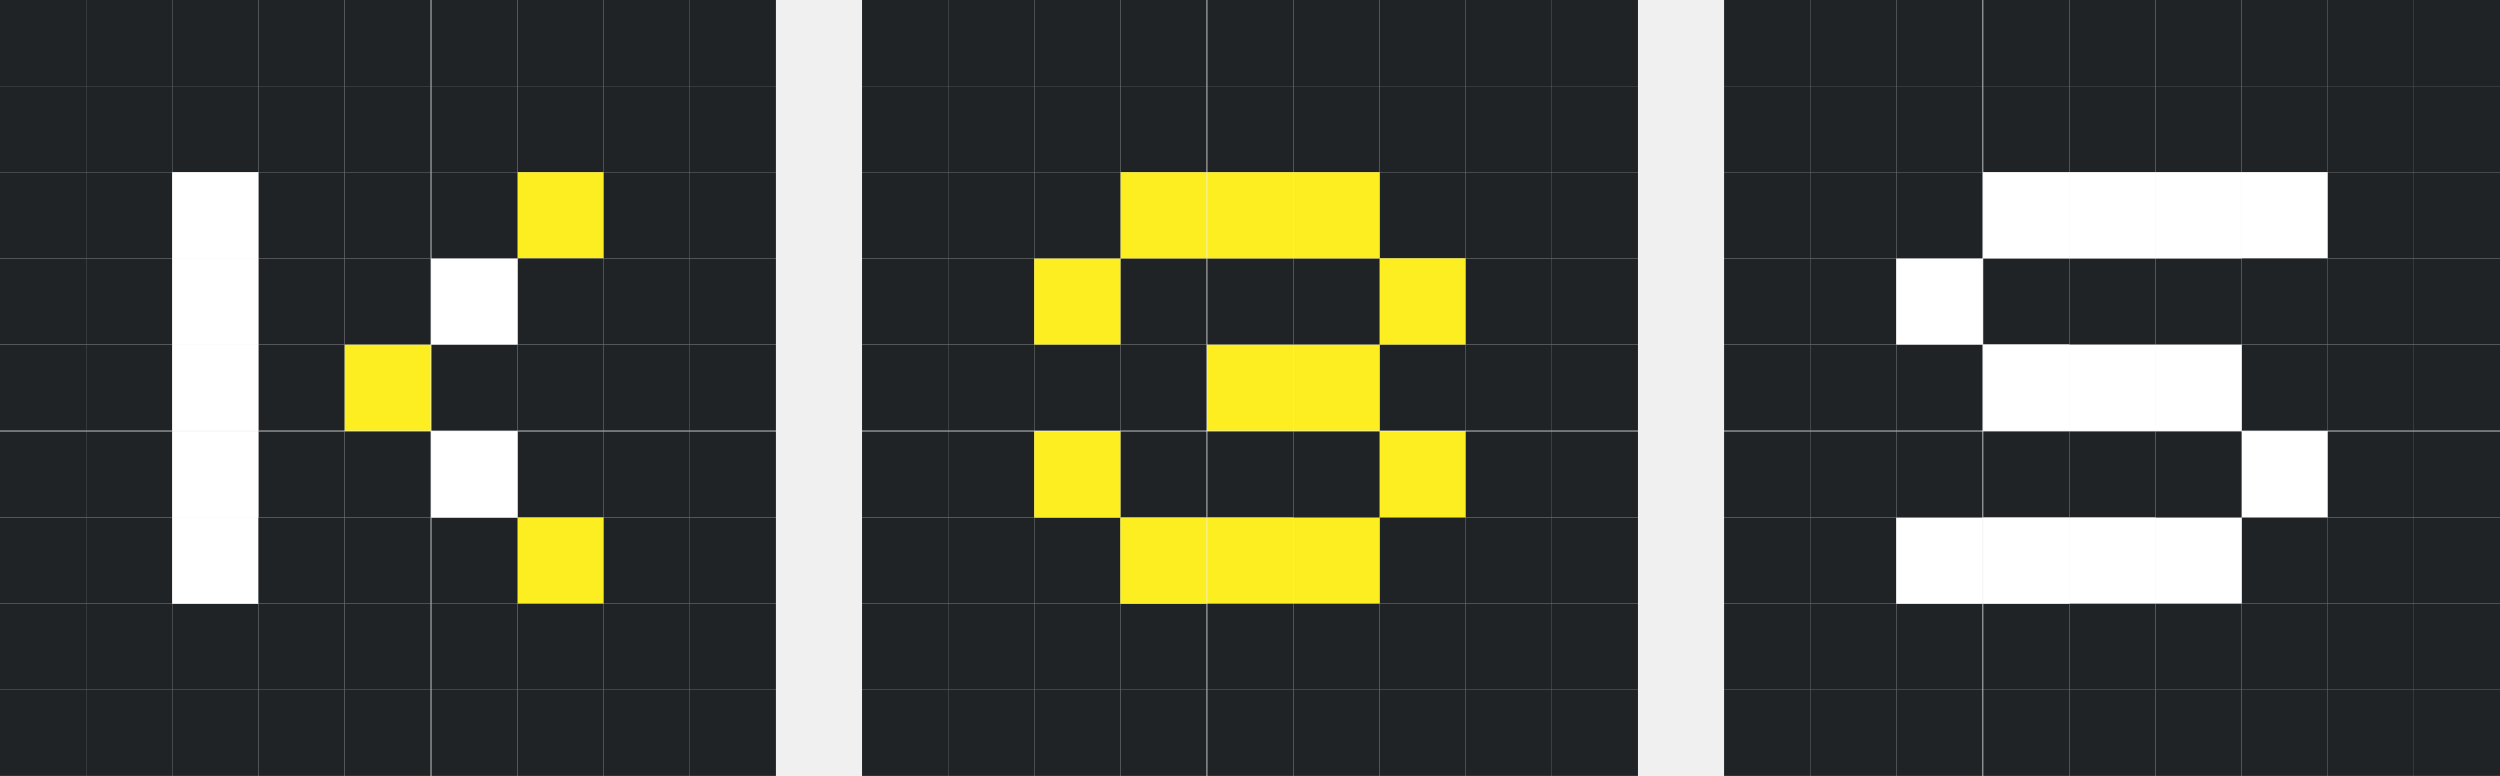
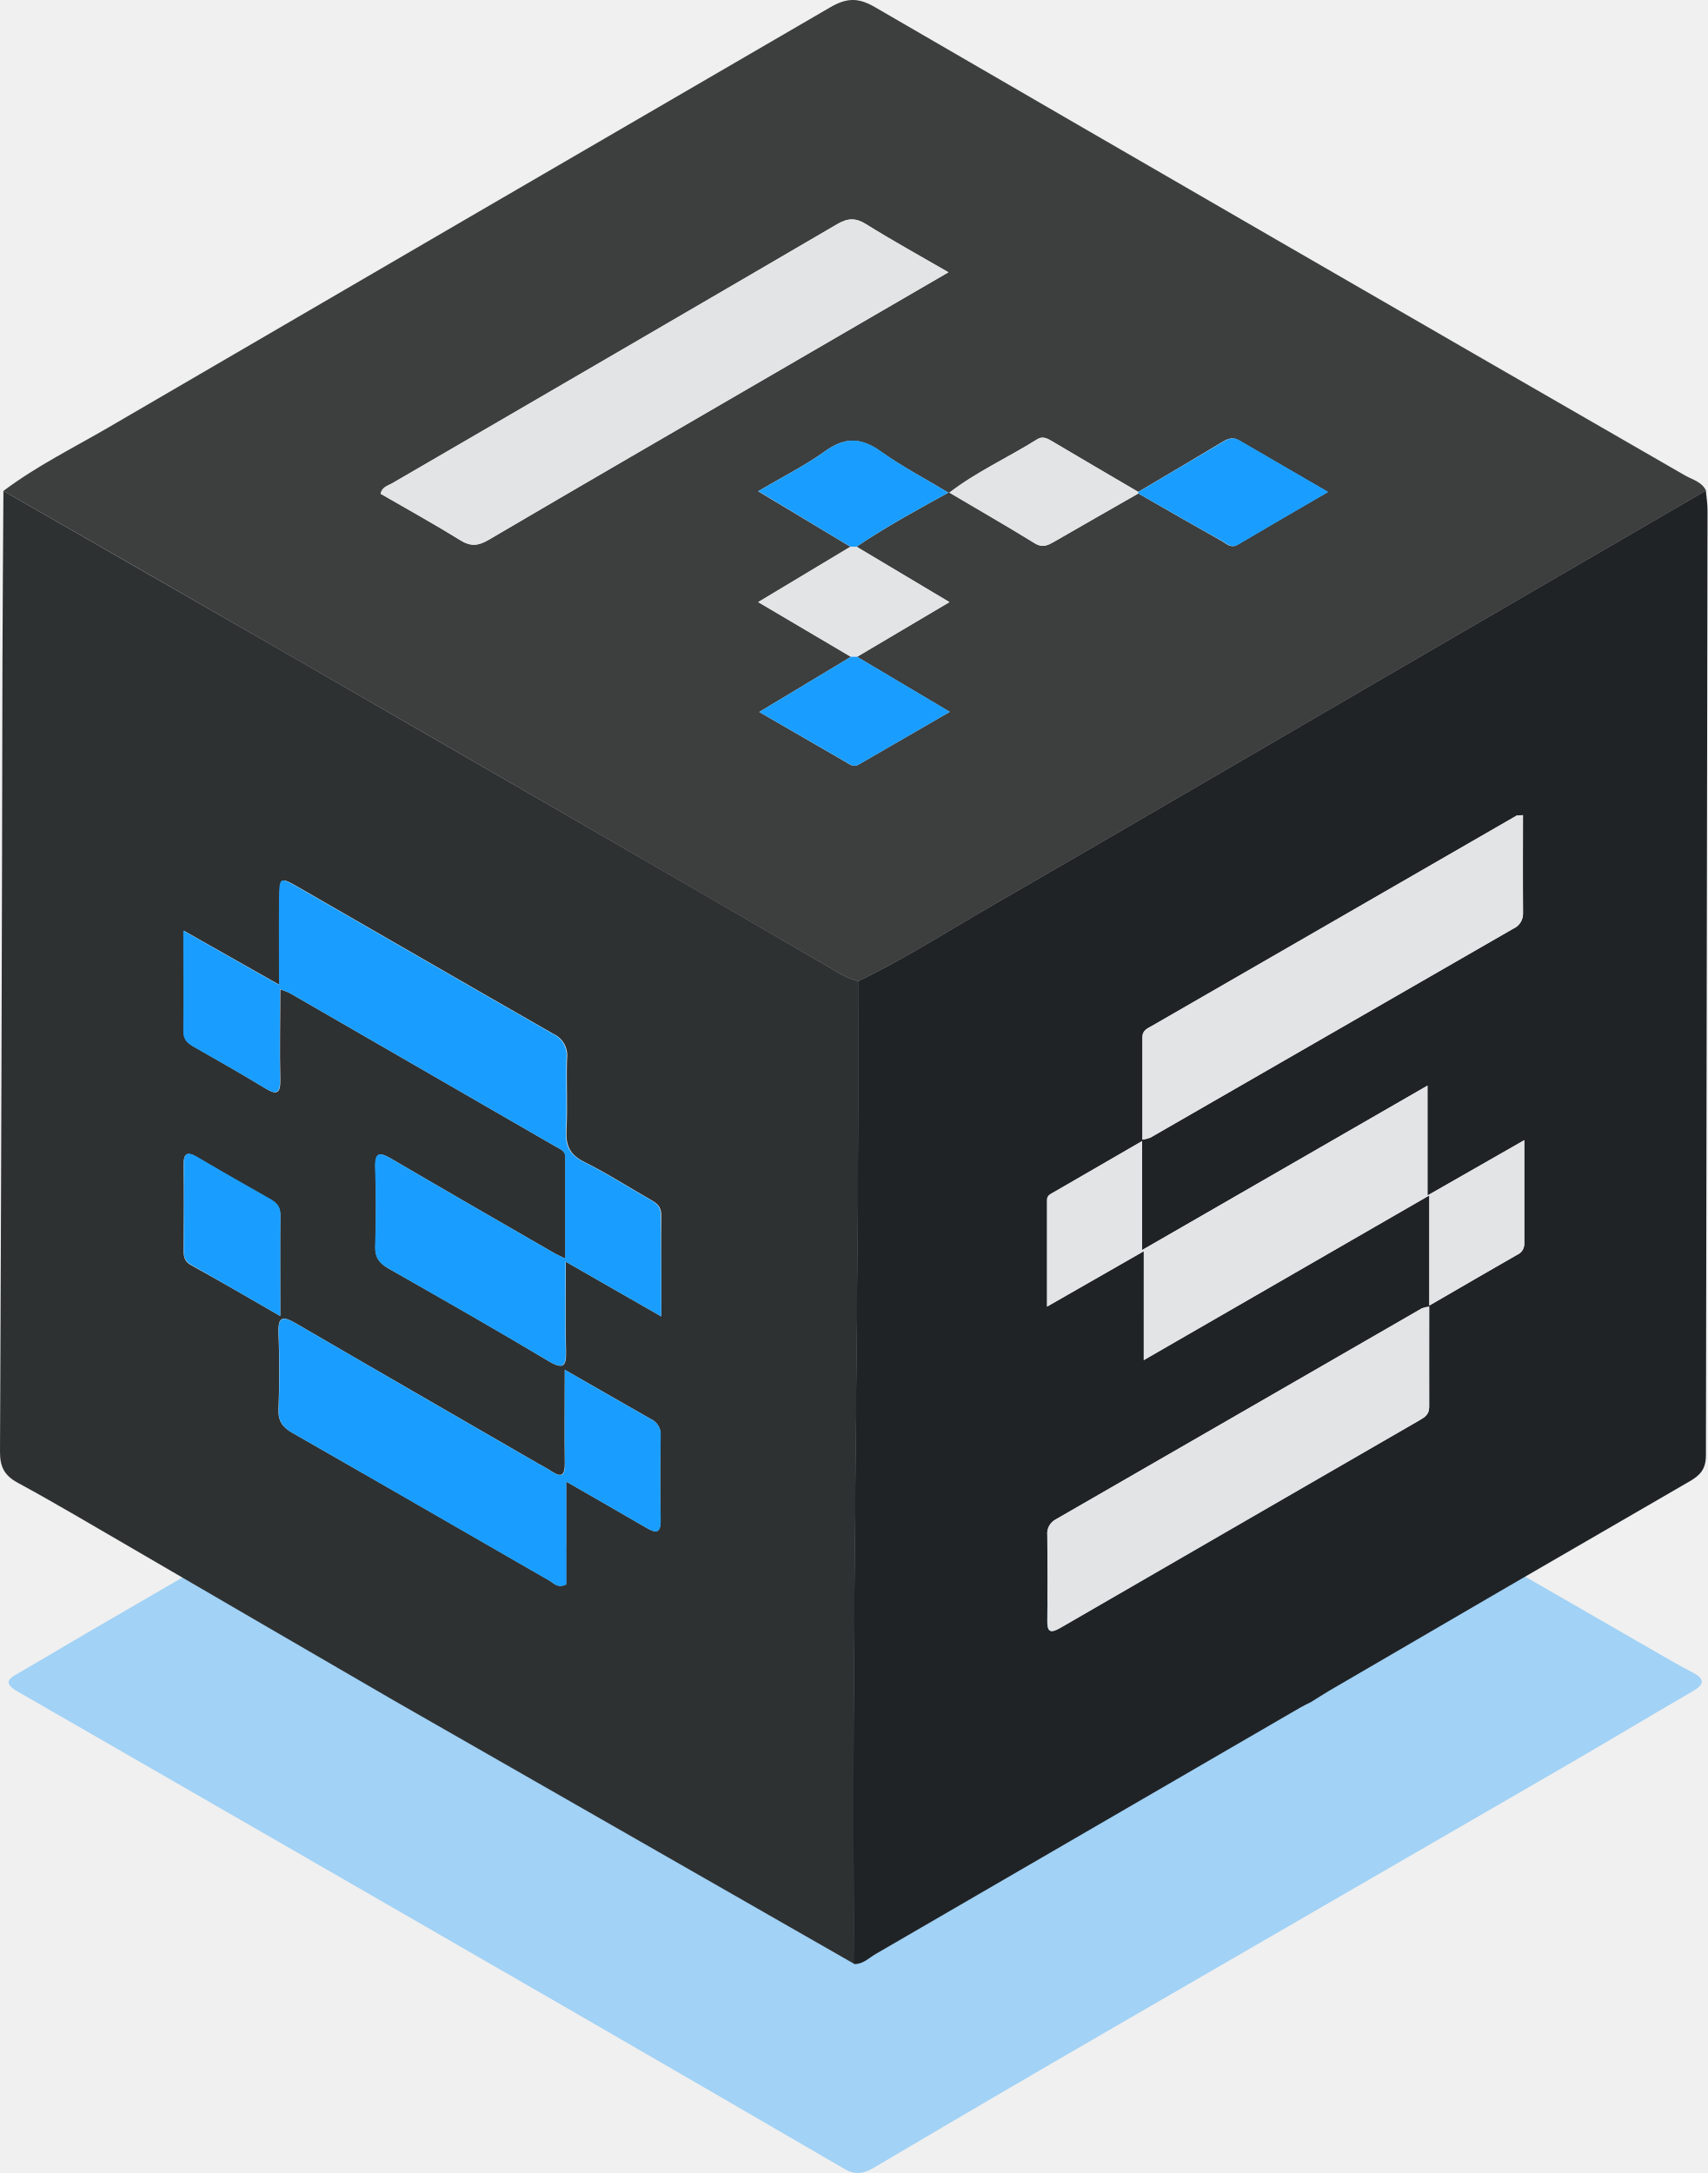
- <svg xmlns="http://www.w3.org/2000/svg" version="1.1" id="Layer_1" x="0px" y="0px" viewBox="0 0 322.2 100" style="enable-background:new 0 0 322.2 100;" xml:space="preserve">
-   <style type="text/css">
- 	.st0{fill:#1F2326;}
- 	.st1{fill:#FCEE21;}
- 	.st2{fill:#FFFFFF;}
- </style>
-   <g>
-     <g>
-       <rect x="66.7" y="11.1" class="st0" width="11.1" height="11.1" />
-       <rect x="55.6" y="11.1" class="st0" width="11.1" height="11.1" />
-       <rect x="33.3" y="11.1" class="st0" width="11.1" height="11.1" />
-       <rect x="66.7" y="22.2" class="st1" width="11.1" height="11.1" />
-       <rect x="44.4" y="11.1" class="st0" width="11.1" height="11.1" />
-       <rect x="66.7" y="55.6" class="st0" width="11.1" height="11.1" />
-       <rect x="66.7" y="66.7" class="st1" width="11.1" height="11.1" />
-       <rect x="22.2" y="11.1" class="st0" width="11.1" height="11.1" />
-       <rect x="66.7" y="44.4" class="st0" width="11.1" height="11.1" />
-       <rect x="66.7" y="33.3" class="st0" width="11.1" height="11.1" />
-       <rect x="11.1" y="33.3" class="st0" width="11.1" height="11.1" />
-       <rect x="11.1" y="66.7" class="st0" width="11.1" height="11.1" />
-       <rect x="11.1" y="77.8" class="st0" width="11.1" height="11.1" />
-       <rect x="22.2" y="77.8" class="st0" width="11.1" height="11.1" />
-       <rect x="33.3" y="77.8" class="st0" width="11.1" height="11.1" />
-       <rect x="55.6" y="66.7" class="st0" width="11.1" height="11.1" />
-       <rect x="11.1" y="22.2" class="st0" width="11.1" height="11.1" />
-       <rect x="11.1" y="55.6" class="st0" width="11.1" height="11.1" />
-       <rect x="11.1" y="11.1" class="st0" width="11.1" height="11.1" />
-       <rect x="11.1" y="44.4" class="st0" width="11.1" height="11.1" />
-       <rect x="44.4" y="44.4" class="st1" width="11.1" height="11.1" />
-       <rect x="55.6" y="55.6" class="st2" width="11.1" height="11.1" />
-       <rect x="44.4" y="55.6" class="st0" width="11.1" height="11.1" />
-       <rect x="44.4" y="66.7" class="st0" width="11.1" height="11.1" />
-       <rect x="55.6" y="44.4" class="st0" width="11.1" height="11.1" />
-       <rect x="33.3" y="33.3" class="st0" width="11.1" height="11.1" />
-       <rect x="44.4" y="33.3" class="st0" width="11.1" height="11.1" />
-       <rect x="44.4" y="77.8" class="st0" width="11.1" height="11.1" />
-       <rect x="33.3" y="44.4" class="st0" width="11.1" height="11.1" />
-       <rect x="55.6" y="33.3" class="st2" width="11.1" height="11.1" />
-       <rect x="33.3" y="55.6" class="st0" width="11.1" height="11.1" />
-       <rect x="22.2" y="66.7" class="st2" width="11.1" height="11.1" />
-       <rect x="22.2" y="55.6" class="st2" width="11.1" height="11.1" />
-       <rect x="33.3" y="66.7" class="st0" width="11.1" height="11.1" />
-       <rect x="22.2" y="44.4" class="st2" width="11.1" height="11.1" />
-       <rect x="55.6" y="22.2" class="st0" width="11.1" height="11.1" />
-       <rect x="33.3" y="22.2" class="st0" width="11.1" height="11.1" />
-       <rect x="22.2" y="33.3" class="st2" width="11.1" height="11.1" />
-       <rect x="44.4" y="22.2" class="st0" width="11.1" height="11.1" />
-       <rect x="22.2" y="22.2" class="st2" width="11.1" height="11.1" />
-       <rect x="88.9" y="44.4" class="st0" width="11.1" height="11.1" />
-       <rect x="33.3" y="88.9" class="st0" width="11.1" height="11.1" />
-       <rect x="66.7" y="88.9" class="st0" width="11.1" height="11.1" />
-       <rect x="11.1" y="88.9" class="st0" width="11.1" height="11.1" />
-       <rect x="55.6" y="88.9" class="st0" width="11.1" height="11.1" />
-       <rect x="44.4" y="88.9" class="st0" width="11.1" height="11.1" />
-       <rect x="22.2" y="88.9" class="st0" width="11.1" height="11.1" />
-       <rect y="66.7" class="st0" width="11.1" height="11.1" />
-       <rect y="55.6" class="st0" width="11.1" height="11.1" />
-       <rect y="77.8" class="st0" width="11.1" height="11.1" />
-       <rect y="88.9" class="st0" width="11.1" height="11.1" />
-       <rect x="88.9" class="st0" width="11.1" height="11.1" />
-       <rect x="88.9" y="22.2" class="st0" width="11.1" height="11.1" />
-       <rect x="77.8" y="88.9" class="st0" width="11.1" height="11.1" />
-       <rect x="88.9" y="33.3" class="st0" width="11.1" height="11.1" />
-       <rect y="44.4" class="st0" width="11.1" height="11.1" />
-       <rect x="88.9" y="11.1" class="st0" width="11.1" height="11.1" />
-       <rect x="88.9" y="77.8" class="st0" width="11.1" height="11.1" />
-       <rect x="88.9" y="88.9" class="st0" width="11.1" height="11.1" />
-       <rect x="88.9" y="66.7" class="st0" width="11.1" height="11.1" />
-       <rect x="88.9" y="55.6" class="st0" width="11.1" height="11.1" />
-       <rect x="77.8" y="66.7" class="st0" width="11.1" height="11.1" />
-       <rect x="77.8" y="44.4" class="st0" width="11.1" height="11.1" />
-       <rect x="77.8" y="22.2" class="st0" width="11.1" height="11.1" />
-       <rect x="77.8" y="33.3" class="st0" width="11.1" height="11.1" />
-       <rect x="77.8" y="11.1" class="st0" width="11.1" height="11.1" />
-       <rect x="66.7" y="77.8" class="st0" width="11.1" height="11.1" />
-       <rect x="77.8" class="st0" width="11.1" height="11.1" />
-       <rect x="77.8" y="77.8" class="st0" width="11.1" height="11.1" />
-       <rect x="77.8" y="55.6" class="st0" width="11.1" height="11.1" />
-       <rect x="55.6" y="77.8" class="st0" width="11.1" height="11.1" />
-       <rect y="11.1" class="st0" width="11.1" height="11.1" />
-       <rect y="33.3" class="st0" width="11.1" height="11.1" />
-       <rect x="11.1" class="st0" width="11.1" height="11.1" />
-       <rect class="st0" width="11.1" height="11.1" />
-       <rect y="22.2" class="st0" width="11.1" height="11.1" />
-       <rect x="22.2" class="st0" width="11.1" height="11.1" />
-       <rect x="44.4" class="st0" width="11.1" height="11.1" />
-       <rect x="66.7" class="st0" width="11.1" height="11.1" />
-       <rect x="55.6" class="st0" width="11.1" height="11.1" />
-       <rect x="33.3" class="st0" width="11.1" height="11.1" />
-     </g>
-     <g>
-       <rect x="177.8" y="11.1" class="st0" width="11.1" height="11.1" />
-       <rect x="166.7" y="11.1" class="st0" width="11.1" height="11.1" />
-       <rect x="144.4" y="11.1" class="st0" width="11.1" height="11.1" />
-       <rect x="177.8" y="22.2" class="st0" width="11.1" height="11.1" />
-       <rect x="155.6" y="11.1" class="st0" width="11.1" height="11.1" />
-       <rect x="177.8" y="55.6" class="st1" width="11.1" height="11.1" />
-       <rect x="177.8" y="66.7" class="st0" width="11.1" height="11.1" />
-       <rect x="133.3" y="11.1" class="st0" width="11.1" height="11.1" />
-       <rect x="177.8" y="44.4" class="st0" width="11.1" height="11.1" />
-       <rect x="177.8" y="33.3" class="st1" width="11.1" height="11.1" />
-       <rect x="122.2" y="33.3" class="st0" width="11.1" height="11.1" />
-       <rect x="122.2" y="66.7" class="st0" width="11.1" height="11.1" />
-       <rect x="122.2" y="77.8" class="st0" width="11.1" height="11.1" />
-       <rect x="133.3" y="77.8" class="st0" width="11.1" height="11.1" />
-       <rect x="144.4" y="77.8" class="st0" width="11.1" height="11.1" />
-       <rect x="166.7" y="66.7" class="st1" width="11.1" height="11.1" />
-       <rect x="122.2" y="22.2" class="st0" width="11.1" height="11.1" />
-       <rect x="122.2" y="55.6" class="st0" width="11.1" height="11.1" />
-       <rect x="122.2" y="11.1" class="st0" width="11.1" height="11.1" />
-       <rect x="122.2" y="44.4" class="st0" width="11.1" height="11.1" />
-       <rect x="155.6" y="44.4" class="st1" width="11.1" height="11.1" />
-       <rect x="166.7" y="55.6" class="st0" width="11.1" height="11.1" />
-       <rect x="155.6" y="55.6" class="st0" width="11.1" height="11.1" />
-       <rect x="155.6" y="66.7" class="st1" width="11.1" height="11.1" />
-       <rect x="166.7" y="44.4" class="st1" width="11.1" height="11.1" />
-       <rect x="144.4" y="33.3" class="st0" width="11.1" height="11.1" />
-       <rect x="155.6" y="33.3" class="st0" width="11.1" height="11.1" />
-       <rect x="155.6" y="77.8" class="st0" width="11.1" height="11.1" />
-       <rect x="144.4" y="44.4" class="st0" width="11.1" height="11.1" />
-       <rect x="166.7" y="33.3" class="st0" width="11.1" height="11.1" />
-       <rect x="144.4" y="55.6" class="st0" width="11.1" height="11.1" />
-       <rect x="133.3" y="66.7" class="st0" width="11.1" height="11.1" />
-       <rect x="133.3" y="55.6" class="st1" width="11.1" height="11.1" />
-       <rect x="144.4" y="66.7" class="st1" width="11.1" height="11.1" />
-       <rect x="133.3" y="44.4" class="st0" width="11.1" height="11.1" />
-       <rect x="166.7" y="22.2" class="st1" width="11.1" height="11.1" />
-       <rect x="144.4" y="22.2" class="st1" width="11.1" height="11.1" />
-       <rect x="133.3" y="33.3" class="st1" width="11.1" height="11.1" />
-       <rect x="155.6" y="22.2" class="st1" width="11.1" height="11.1" />
-       <rect x="133.3" y="22.2" class="st0" width="11.1" height="11.1" />
-       <rect x="200" y="44.4" class="st0" width="11.1" height="11.1" />
-       <rect x="144.4" y="88.9" class="st0" width="11.1" height="11.1" />
-       <rect x="177.8" y="88.9" class="st0" width="11.1" height="11.1" />
-       <rect x="122.2" y="88.9" class="st0" width="11.1" height="11.1" />
-       <rect x="166.7" y="88.9" class="st0" width="11.1" height="11.1" />
-       <rect x="155.6" y="88.9" class="st0" width="11.1" height="11.1" />
-       <rect x="133.3" y="88.9" class="st0" width="11.1" height="11.1" />
-       <rect x="111.1" y="66.7" class="st0" width="11.1" height="11.1" />
-       <rect x="111.1" y="55.6" class="st0" width="11.1" height="11.1" />
-       <rect x="111.1" y="77.8" class="st0" width="11.1" height="11.1" />
-       <rect x="111.1" y="88.9" class="st0" width="11.1" height="11.1" />
-       <rect x="200" class="st0" width="11.1" height="11.1" />
-       <rect x="200" y="22.2" class="st0" width="11.1" height="11.1" />
-       <rect x="188.9" y="88.9" class="st0" width="11.1" height="11.1" />
-       <rect x="200" y="33.3" class="st0" width="11.1" height="11.1" />
-       <rect x="111.1" y="44.4" class="st0" width="11.1" height="11.1" />
-       <rect x="200" y="11.1" class="st0" width="11.1" height="11.1" />
-       <rect x="200" y="77.8" class="st0" width="11.1" height="11.1" />
-       <rect x="200" y="88.9" class="st0" width="11.1" height="11.1" />
-       <rect x="200" y="66.7" class="st0" width="11.1" height="11.1" />
-       <rect x="200" y="55.6" class="st0" width="11.1" height="11.1" />
-       <rect x="188.9" y="66.7" class="st0" width="11.1" height="11.1" />
-       <rect x="188.9" y="44.4" class="st0" width="11.1" height="11.1" />
-       <rect x="188.9" y="22.2" class="st0" width="11.1" height="11.1" />
-       <rect x="188.9" y="33.3" class="st0" width="11.1" height="11.1" />
-       <rect x="188.9" y="11.1" class="st0" width="11.1" height="11.1" />
-       <rect x="177.8" y="77.8" class="st0" width="11.1" height="11.1" />
-       <rect x="188.9" class="st0" width="11.1" height="11.1" />
-       <rect x="188.9" y="77.8" class="st0" width="11.1" height="11.1" />
-       <rect x="188.9" y="55.6" class="st0" width="11.1" height="11.1" />
-       <rect x="166.7" y="77.8" class="st0" width="11.1" height="11.1" />
-       <rect x="111.1" y="11.1" class="st0" width="11.1" height="11.1" />
-       <rect x="111.1" y="33.3" class="st0" width="11.1" height="11.1" />
-       <rect x="122.2" class="st0" width="11.1" height="11.1" />
-       <rect x="111.1" class="st0" width="11.1" height="11.1" />
-       <rect x="111.1" y="22.2" class="st0" width="11.1" height="11.1" />
-       <rect x="133.3" class="st0" width="11.1" height="11.1" />
-       <rect x="155.6" class="st0" width="11.1" height="11.1" />
-       <rect x="177.8" class="st0" width="11.1" height="11.1" />
-       <rect x="166.7" class="st0" width="11.1" height="11.1" />
-       <rect x="144.4" class="st0" width="11.1" height="11.1" />
-     </g>
-     <g>
-       <rect x="288.9" y="11.1" class="st0" width="11.1" height="11.1" />
-       <rect x="277.8" y="11.1" class="st0" width="11.1" height="11.1" />
-       <rect x="255.6" y="11.1" class="st0" width="11.1" height="11.1" />
-       <rect x="288.9" y="22.2" class="st2" width="11.1" height="11.1" />
-       <rect x="266.7" y="11.1" class="st0" width="11.1" height="11.1" />
-       <rect x="288.9" y="55.6" class="st2" width="11.1" height="11.1" />
-       <rect x="288.9" y="66.7" class="st0" width="11.1" height="11.1" />
-       <rect x="244.4" y="11.1" class="st0" width="11.1" height="11.1" />
-       <rect x="288.9" y="44.4" class="st0" width="11.1" height="11.1" />
-       <rect x="288.9" y="33.3" class="st0" width="11.1" height="11.1" />
-       <rect x="233.3" y="33.3" class="st0" width="11.1" height="11.1" />
-       <rect x="233.3" y="66.7" class="st0" width="11.1" height="11.1" />
-       <rect x="233.3" y="77.8" class="st0" width="11.1" height="11.1" />
-       <rect x="244.4" y="77.8" class="st0" width="11.1" height="11.1" />
-       <rect x="255.6" y="77.8" class="st0" width="11.1" height="11.1" />
-       <rect x="277.8" y="66.7" class="st2" width="11.1" height="11.1" />
-       <rect x="233.3" y="22.2" class="st0" width="11.1" height="11.1" />
-       <rect x="233.3" y="55.6" class="st0" width="11.1" height="11.1" />
-       <rect x="233.3" y="11.1" class="st0" width="11.1" height="11.1" />
-       <rect x="233.3" y="44.4" class="st0" width="11.1" height="11.1" />
-       <rect x="266.7" y="44.4" class="st2" width="11.1" height="11.1" />
-       <rect x="277.8" y="55.6" class="st0" width="11.1" height="11.1" />
-       <rect x="266.7" y="55.6" class="st0" width="11.1" height="11.1" />
-       <rect x="266.7" y="66.7" class="st2" width="11.1" height="11.1" />
-       <rect x="277.8" y="44.4" class="st2" width="11.1" height="11.1" />
-       <rect x="255.6" y="33.3" class="st0" width="11.1" height="11.1" />
-       <rect x="266.7" y="33.3" class="st0" width="11.1" height="11.1" />
-       <rect x="266.7" y="77.8" class="st0" width="11.1" height="11.1" />
-       <rect x="255.6" y="44.4" class="st2" width="11.1" height="11.1" />
-       <rect x="277.8" y="33.3" class="st0" width="11.1" height="11.1" />
-       <rect x="255.6" y="55.6" class="st0" width="11.1" height="11.1" />
-       <rect x="244.4" y="66.7" class="st2" width="11.1" height="11.1" />
-       <rect x="244.4" y="55.6" class="st0" width="11.1" height="11.1" />
-       <rect x="255.6" y="66.7" class="st2" width="11.1" height="11.1" />
-       <rect x="244.4" y="44.4" class="st0" width="11.1" height="11.1" />
-       <rect x="277.8" y="22.2" class="st2" width="11.1" height="11.1" />
-       <rect x="255.6" y="22.2" class="st2" width="11.1" height="11.1" />
-       <rect x="244.4" y="33.3" class="st2" width="11.1" height="11.1" />
-       <rect x="266.7" y="22.2" class="st2" width="11.1" height="11.1" />
-       <rect x="244.4" y="22.2" class="st0" width="11.1" height="11.1" />
-       <rect x="311.1" y="44.4" class="st0" width="11.1" height="11.1" />
-       <rect x="255.6" y="88.9" class="st0" width="11.1" height="11.1" />
-       <rect x="288.9" y="88.9" class="st0" width="11.1" height="11.1" />
-       <rect x="233.3" y="88.9" class="st0" width="11.1" height="11.1" />
-       <rect x="277.8" y="88.9" class="st0" width="11.1" height="11.1" />
-       <rect x="266.7" y="88.9" class="st0" width="11.1" height="11.1" />
-       <rect x="244.4" y="88.9" class="st0" width="11.1" height="11.1" />
-       <rect x="222.2" y="66.7" class="st0" width="11.1" height="11.1" />
-       <rect x="222.2" y="55.6" class="st0" width="11.1" height="11.1" />
-       <rect x="222.2" y="77.8" class="st0" width="11.1" height="11.1" />
-       <rect x="222.2" y="88.9" class="st0" width="11.1" height="11.1" />
-       <rect x="311.1" class="st0" width="11.1" height="11.1" />
-       <rect x="311.1" y="22.2" class="st0" width="11.1" height="11.1" />
-       <rect x="300" y="88.9" class="st0" width="11.1" height="11.1" />
-       <rect x="311.1" y="33.3" class="st0" width="11.1" height="11.1" />
-       <rect x="222.2" y="44.4" class="st0" width="11.1" height="11.1" />
-       <rect x="311.1" y="11.1" class="st0" width="11.1" height="11.1" />
-       <rect x="311.1" y="77.8" class="st0" width="11.1" height="11.1" />
-       <rect x="311.1" y="88.9" class="st0" width="11.1" height="11.1" />
-       <rect x="311.1" y="66.7" class="st0" width="11.1" height="11.1" />
-       <rect x="311.1" y="55.6" class="st0" width="11.1" height="11.1" />
-       <rect x="300" y="66.7" class="st0" width="11.1" height="11.1" />
-       <rect x="300" y="44.4" class="st0" width="11.1" height="11.1" />
-       <rect x="300" y="22.2" class="st0" width="11.1" height="11.1" />
-       <rect x="300" y="33.3" class="st0" width="11.1" height="11.1" />
-       <rect x="300" y="11.1" class="st0" width="11.1" height="11.1" />
-       <rect x="288.9" y="77.8" class="st0" width="11.1" height="11.1" />
-       <rect x="300" class="st0" width="11.1" height="11.1" />
-       <rect x="300" y="77.8" class="st0" width="11.1" height="11.1" />
-       <rect x="300" y="55.6" class="st0" width="11.1" height="11.1" />
-       <rect x="277.8" y="77.8" class="st0" width="11.1" height="11.1" />
-       <rect x="222.2" y="11.1" class="st0" width="11.1" height="11.1" />
-       <rect x="222.2" y="33.3" class="st0" width="11.1" height="11.1" />
-       <rect x="233.3" class="st0" width="11.1" height="11.1" />
-       <rect x="222.2" class="st0" width="11.1" height="11.1" />
-       <rect x="222.2" y="22.2" class="st0" width="11.1" height="11.1" />
-       <rect x="244.4" class="st0" width="11.1" height="11.1" />
-       <rect x="266.7" class="st0" width="11.1" height="11.1" />
-       <rect x="288.9" class="st0" width="11.1" height="11.1" />
-       <rect x="277.8" class="st0" width="11.1" height="11.1" />
-       <rect x="255.6" class="st0" width="11.1" height="11.1" />
+ <svg xmlns="http://www.w3.org/2000/svg" viewBox="0 0 425.1 540.94">
+   <defs>
+     <style>.cls-1,.cls-6{fill:#199eff;}.cls-1{opacity:0.36;}.cls-2{fill:#3d3e3e;}.cls-3{fill:#2e3132;}.cls-4{fill:#1f2326;}.cls-5{fill:#e3e4e5;}</style>
+   </defs>
+   <g id="Layer_2" data-name="Layer 2">
+     <g id="Layer_1-2" data-name="Layer 1">
+       <path class="cls-1" d="M212.63,425.92c2.19.1,3.62-1.49,5.29-2.46q52.92-30.66,105.79-61.4c.85-.5,1.77-.91,2.65-1.36,7.35,6.41,16.33,10.18,24.6,15.06,20.34,12,40.86,23.7,61.31,35.51,3,1.75,6.05,3.49,9.15,5.1s2.8,3-.07,4.66c-10.5,6.09-20.9,12.35-31.41,18.44q-57.63,33.39-115.29,66.73-28.71,16.63-57.27,33.51c-2.36,1.38-4.54,1.75-7,.31q-32.56-18.93-65.18-37.79Q107.6,480.51,70,458.86,37.13,439.92,4.25,421c-4.07-2.33-1.33-3.5.64-4.66q16.75-9.89,33.6-19.63Q66.75,380.32,95,364c1.58-.91,2.72-1.9,2.59-3.85l64,36.62Z" />
+       <path class="cls-2" d="M.85,122.21c8.23-6.19,17.46-10.74,26.31-15.9Q116.86,54,206.62,1.85c4.09-2.38,6.95-2.53,11.17-.08q100.8,58.5,201.8,116.66c1.79,1,4.09,1.53,5.09,3.7l-80.19,46.61c-32.33,18.81-64.6,37.71-97,56.4-11.22,6.46-22.11,13.51-33.82,19.11a21.45,21.45,0,0,1-6.32-2.9q-30-17.41-60-34.79-37.78-21.84-75.6-43.62Q36.34,142.54.85,122.21Zm282.5.24c-7.15-4.19-14.3-8.36-21.42-12.59-1.2-.71-2.38-1.36-3.7-.53-7.27,4.57-15.17,8.11-22,13.39-5.68-3.42-11.59-6.51-17-10.34-4.86-3.47-8.88-3.62-13.8-.09-5.12,3.68-10.84,6.53-16.71,10L211.7,136.1l-22.94,13.78,23.08,13.62L189,177.24l21.49,12.43c1,.56,1.94,1.41,3.19.69l22.74-13.15-23.07-13.7,23-13.62-23.13-13.8c7.39-5,15.23-9.24,23-13.54,7.14,4.22,14.34,8.36,21.41,12.71,2,1.22,3.34.43,5-.52,6.89-4,13.83-7.93,20.75-11.89,6.91,4,13.81,7.91,20.73,11.82,1.22.69,2.29,1.94,4,.9,7.21-4.27,14.47-8.46,22.44-13.1-7.89-4.58-15-8.69-22.15-12.87-1.56-.91-2.79-.38-4.14.43C297.33,114.2,290.33,118.32,283.35,122.45ZM236.1,67.78c-7.33-4.24-14-7.92-20.52-12-2.61-1.62-4.52-1.54-7.17,0Q153.09,88.17,97.64,120.3c-1.07.62-2.54.89-2.89,2.62,6.59,3.81,13.29,7.49,19.77,11.53,2.65,1.65,4.53,1.47,7.15-.08,23.51-13.81,47.1-27.47,70.68-41.17Z" />
+       <path class="cls-3" d="M.85,122.21q35.47,20.37,70.94,40.73,37.81,21.78,75.6,43.62,30,17.35,60,34.79a21.45,21.45,0,0,0,6.32,2.9c.21,81.56-1.78,163.11-1,244.67l-51-29.18-64-36.62q-32.75-19-65.48-38.08C23,379.69,13.83,374.22,4.48,369.15c-3.41-1.84-4.5-4-4.48-7.81q.45-98.1.61-196.21C.65,150.82.77,136.52.85,122.21ZM164.6,327.7c0-9.09-.06-17.22,0-25.35,0-2.09-1.21-2.89-2.69-3.73-5.49-3.14-10.83-6.57-16.48-9.38-3.55-1.76-4.6-4.05-4.41-7.83.31-6-.05-12,.14-18a5.84,5.84,0,0,0-3.33-6c-21.23-12.13-42.38-24.39-63.58-36.58-4.47-2.57-4.58-2.52-4.65,2.89-.09,6.91,0,13.82,0,21.46L45.78,231.7c0,9.2,0,17.17,0,25.13,0,2,1.06,2.93,2.6,3.8C54.27,264,60.21,267.36,66,270.9c3.08,1.89,3.86,1.16,3.78-2.28-.17-7.26,0-14.53,0-22.33a19.06,19.06,0,0,1,2.31.89q33.3,19.2,66.56,38.42c1,.56,2.11.94,2.11,2.46,0,8.22,0,16.43,0,25.28-1.61-.8-2.35-1.11-3-1.51-13.4-7.74-26.82-15.44-40.16-23.27-3-1.77-4.3-1.89-4.15,2.24.23,6.49.21,13,0,19.49-.09,2.75,1,4.17,3.25,5.47,13.3,7.56,26.6,15.13,39.75,23,4,2.41,4.58,1.22,4.46-2.76-.21-7-.06-14.06-.06-21.91Zm-24,13.27c0,8.36-.09,15.85,0,23.33,0,3-.85,3.6-3.35,1.94-1.1-.74-2.3-1.34-3.45-2-20-11.58-40.08-23.11-60.07-34.76-3.17-1.84-4.58-2-4.4,2.39.26,6.32.22,12.67,0,19-.1,2.93,1,4.43,3.47,5.82,21.38,12.22,42.7,24.56,64.06,36.84,1,.6,2,1.92,4.07.87v-25.6c7.06,4.07,13.39,7.68,19.69,11.35,2.31,1.36,3.9,2,3.82-1.85-.15-7-.1-14,0-21a4.08,4.08,0,0,0-2.34-4C155.22,349.39,148.33,345.41,140.61,341ZM69.77,327.61c0-9-.06-17.08,0-25.17,0-2-.94-3-2.49-3.88-6.07-3.45-12.15-6.89-18.15-10.45-2.56-1.52-3.47-1.08-3.42,2,.11,7,.06,14,0,21,0,1.57.13,2.86,1.73,3.76C54.67,318.86,61.8,323,69.77,327.61Z" />
+       <path class="cls-4" d="M212.63,488.92c-.74-81.56,1.25-163.11,1-244.67,11.71-5.6,22.6-12.65,33.82-19.11,32.4-18.69,64.67-37.59,97-56.4l80.19-46.61c.15,1.64.42,3.28.42,4.92q-.23,117.6-.4,235.19c0,3.39-1.31,4.92-4,6.49Q375.77,394.67,331,420.82c-1.57.92-3.09,1.92-4.64,2.88-.88.45-1.8.86-2.65,1.36q-52.89,30.7-105.79,61.4C216.25,487.43,214.82,489,212.63,488.92Zm72.1-177.45v27.09l71.08-41V325c7.78-4.5,14.8-8.59,21.85-12.63a2.93,2.93,0,0,0,1.79-2.72c0-8.37,0-16.75,0-25.82L355.35,297.6V270.25L284.3,311.19V284.06c-7.83,4.54-15,8.7-22.17,12.83-.73.42-1.48.76-1.48,1.77v26.6Zm71,13.8a7.88,7.88,0,0,0-1.77.41q-45.57,26.26-91.13,52.52a4,4,0,0,0-2.14,4c.09,7,.12,14,0,21-.05,2.85.51,3.63,3.26,2q44.64-25.87,89.35-51.62c1.33-.76,2.48-1.45,2.47-3.33C355.73,342,355.77,333.74,355.77,325.27Zm23.35-122.34c-.94.08-1.31,0-1.55.14q-45.37,26.13-90.71,52.31c-1.09.63-2.43,1.08-2.42,2.82,0,8.41,0,16.81,0,25.53a10.38,10.38,0,0,0,2-.53q45.15-26,90.3-52a4.06,4.06,0,0,0,2.44-3.91C379.07,219.26,379.12,211.27,379.12,202.93Z" />
+       <path class="cls-5" d="M236.1,67.78,192.35,93.2c-23.58,13.7-47.17,27.36-70.68,41.17-2.62,1.55-4.5,1.73-7.15.08-6.48-4-13.18-7.72-19.77-11.53.35-1.73,1.82-2,2.89-2.62Q153,88.08,208.41,55.83c2.65-1.54,4.56-1.62,7.17,0C222.07,59.86,228.77,63.54,236.1,67.78Z" />
+       <path class="cls-5" d="M213.21,136.09l23.13,13.8-23,13.62h-1.54l-23.08-13.62L211.7,136.1Z" />
+       <path class="cls-5" d="M236.23,122.72c6.83-5.28,14.73-8.82,22-13.39,1.32-.83,2.5-.18,3.7.53,7.12,4.23,14.27,8.4,21.41,12.59l0,.4c-6.92,4-13.86,7.89-20.75,11.89-1.63.95-3,1.74-5,.52-7.07-4.35-14.27-8.49-21.41-12.71Z" />
+       <path class="cls-6" d="M283.38,122.85l0-.4c7-4.13,14-8.25,21-12.42,1.35-.81,2.58-1.34,4.14-.43,7.12,4.18,14.26,8.29,22.15,12.87-8,4.64-15.23,8.83-22.44,13.1-1.75,1-2.82-.21-4-.9C297.19,130.76,290.29,126.8,283.38,122.85Z" />
+       <path class="cls-6" d="M236.23,122.72l0-.17c-7.81,4.3-15.65,8.53-23,13.54H211.7l-22.94-13.83c5.87-3.45,11.59-6.3,16.71-10,4.92-3.53,8.94-3.38,13.8.09C224.64,116.21,230.55,119.3,236.23,122.72Z" />
+       <path class="cls-6" d="M211.84,163.5h1.54l23.07,13.7-22.74,13.15c-1.25.72-2.2-.13-3.19-.69L189,177.24Z" />
+       <path class="cls-6" d="M164.6,327.7l-23.83-13.65c0,7.85-.15,14.89.06,21.91.12,4-.43,5.17-4.46,2.76-13.15-7.83-26.45-15.4-39.75-23-2.28-1.3-3.34-2.72-3.25-5.47.22-6.49.24-13,0-19.49-.15-4.13,1.14-4,4.15-2.24,13.34,7.83,26.76,15.53,40.16,23.27.69.4,1.43.71,3,1.51,0-8.85,0-17.06,0-25.28,0-1.52-1.13-1.9-2.11-2.46q-33.27-19.23-66.56-38.42a19.06,19.06,0,0,0-2.31-.89c0,7.8-.12,15.07,0,22.33.08,3.44-.7,4.17-3.78,2.28-5.83-3.54-11.77-6.9-17.7-10.27-1.54-.87-2.62-1.77-2.6-3.8.09-8,0-15.93,0-25.13l23.84,13.52c0-7.64-.07-14.55,0-21.46.07-5.41.18-5.46,4.65-2.89,21.2,12.19,42.35,24.45,63.58,36.58a5.84,5.84,0,0,1,3.33,6c-.19,6,.17,12-.14,18-.19,3.78.86,6.07,4.41,7.83,5.65,2.81,11,6.24,16.48,9.38,1.48.84,2.72,1.64,2.69,3.73C164.54,310.48,164.6,318.61,164.6,327.7Z" />
+       <path class="cls-6" d="M140.61,341c7.72,4.44,14.61,8.42,21.53,12.34a4.08,4.08,0,0,1,2.34,4c-.1,7-.15,14,0,21,.08,3.85-1.51,3.21-3.82,1.85-6.3-3.67-12.63-7.28-19.69-11.35v25.6c-2.1,1.05-3-.27-4.07-.87-21.36-12.28-42.68-24.62-64.06-36.84-2.43-1.39-3.57-2.89-3.47-5.82.23-6.32.27-12.67,0-19-.18-4.39,1.23-4.23,4.4-2.39,20,11.65,40,23.18,60.07,34.76,1.15.66,2.35,1.26,3.45,2,2.5,1.66,3.4,1.1,3.35-1.94C140.52,356.82,140.61,349.33,140.61,341Z" />
+       <path class="cls-6" d="M69.77,327.61c-8-4.59-15.1-8.75-22.28-12.81-1.6-.9-1.74-2.19-1.73-3.76,0-7,.09-14,0-21-.05-3.05.86-3.49,3.42-2,6,3.56,12.08,7,18.15,10.45,1.55.88,2.52,1.89,2.49,3.88C69.71,310.53,69.77,318.63,69.77,327.61Z" />
+       <path class="cls-5" d="M284.73,311.47l-24.08,13.79v-26.6c0-1,.75-1.35,1.48-1.77,7.18-4.13,14.34-8.29,22.17-12.83v27.13l71.05-40.94V297.6l24.09-13.77c0,9.07,0,17.45,0,25.82a2.93,2.93,0,0,1-1.79,2.72c-7.05,4-14.07,8.13-21.85,12.63V297.6l-71.08,41Z" />
+       <path class="cls-5" d="M355.77,325.27c0,8.47,0,16.75,0,25,0,1.88-1.14,2.57-2.47,3.33Q308.66,379.41,264,405.24c-2.75,1.59-3.31.81-3.26-2,.12-7,.09-14,0-21a4,4,0,0,1,2.14-4Q308.46,352,354,325.68A7.88,7.88,0,0,1,355.77,325.27Z" />
+       <path class="cls-5" d="M379.12,202.93c0,8.34-.05,16.33,0,24.32a4.06,4.06,0,0,1-2.44,3.91q-45.16,26-90.3,52a10.38,10.38,0,0,1-2,.53c0-8.72,0-17.12,0-25.53,0-1.74,1.33-2.19,2.42-2.82q45.33-26.17,90.71-52.31C377.81,202.93,378.18,203,379.12,202.93Z" />
    </g>
  </g>
</svg>
